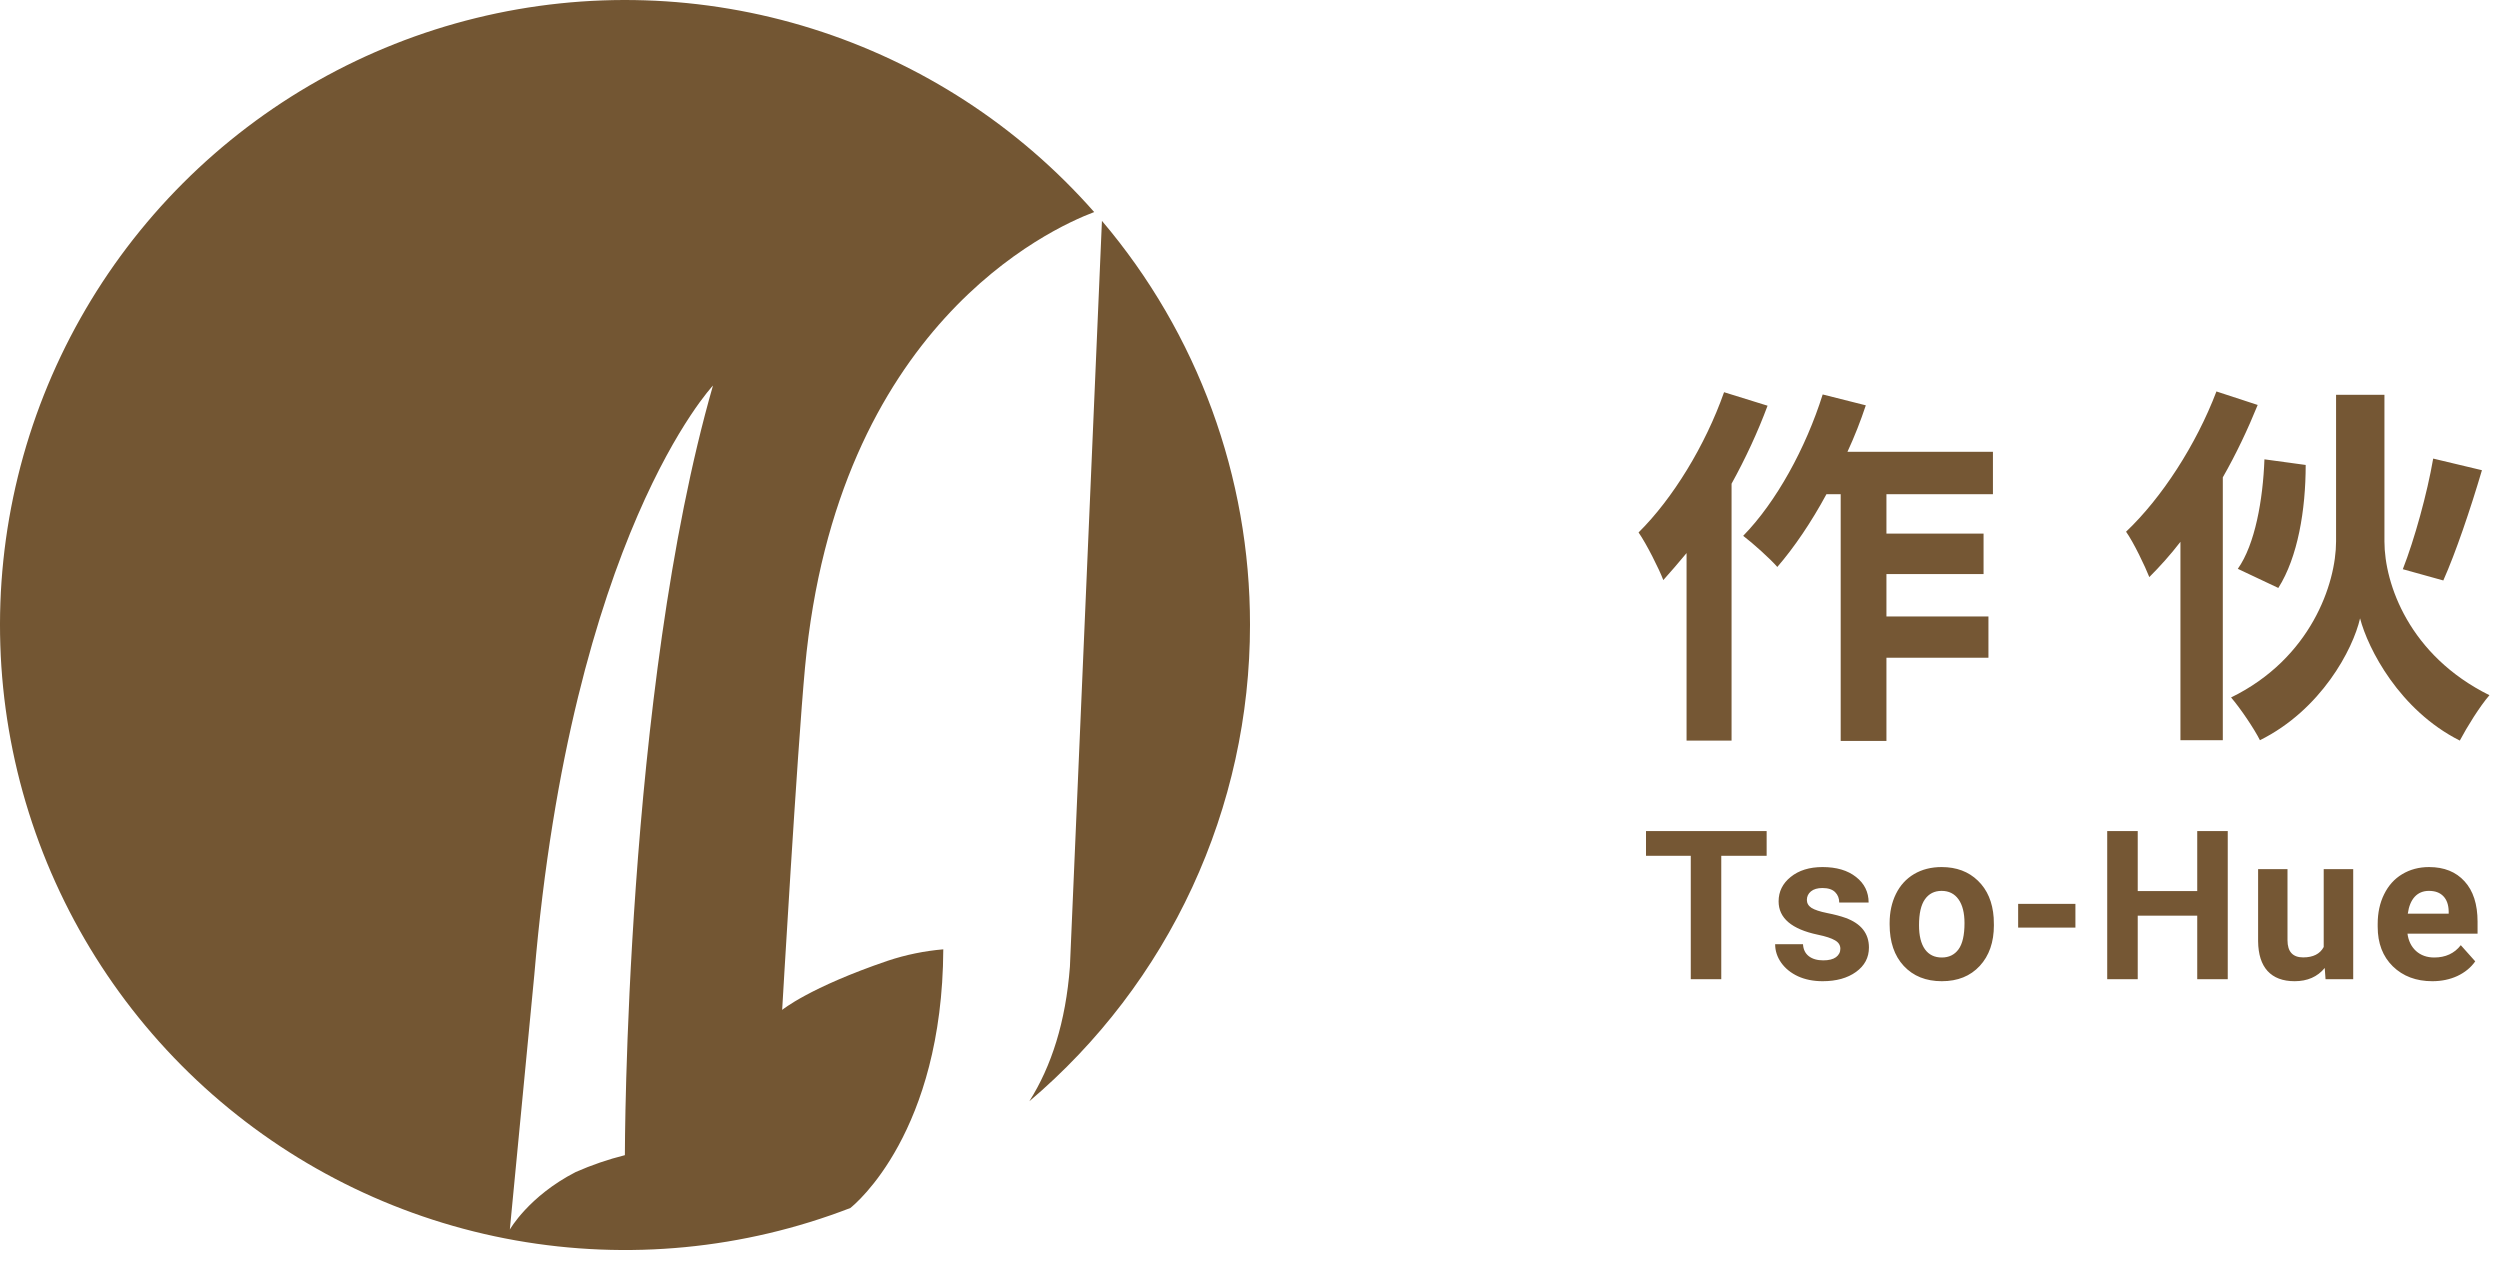
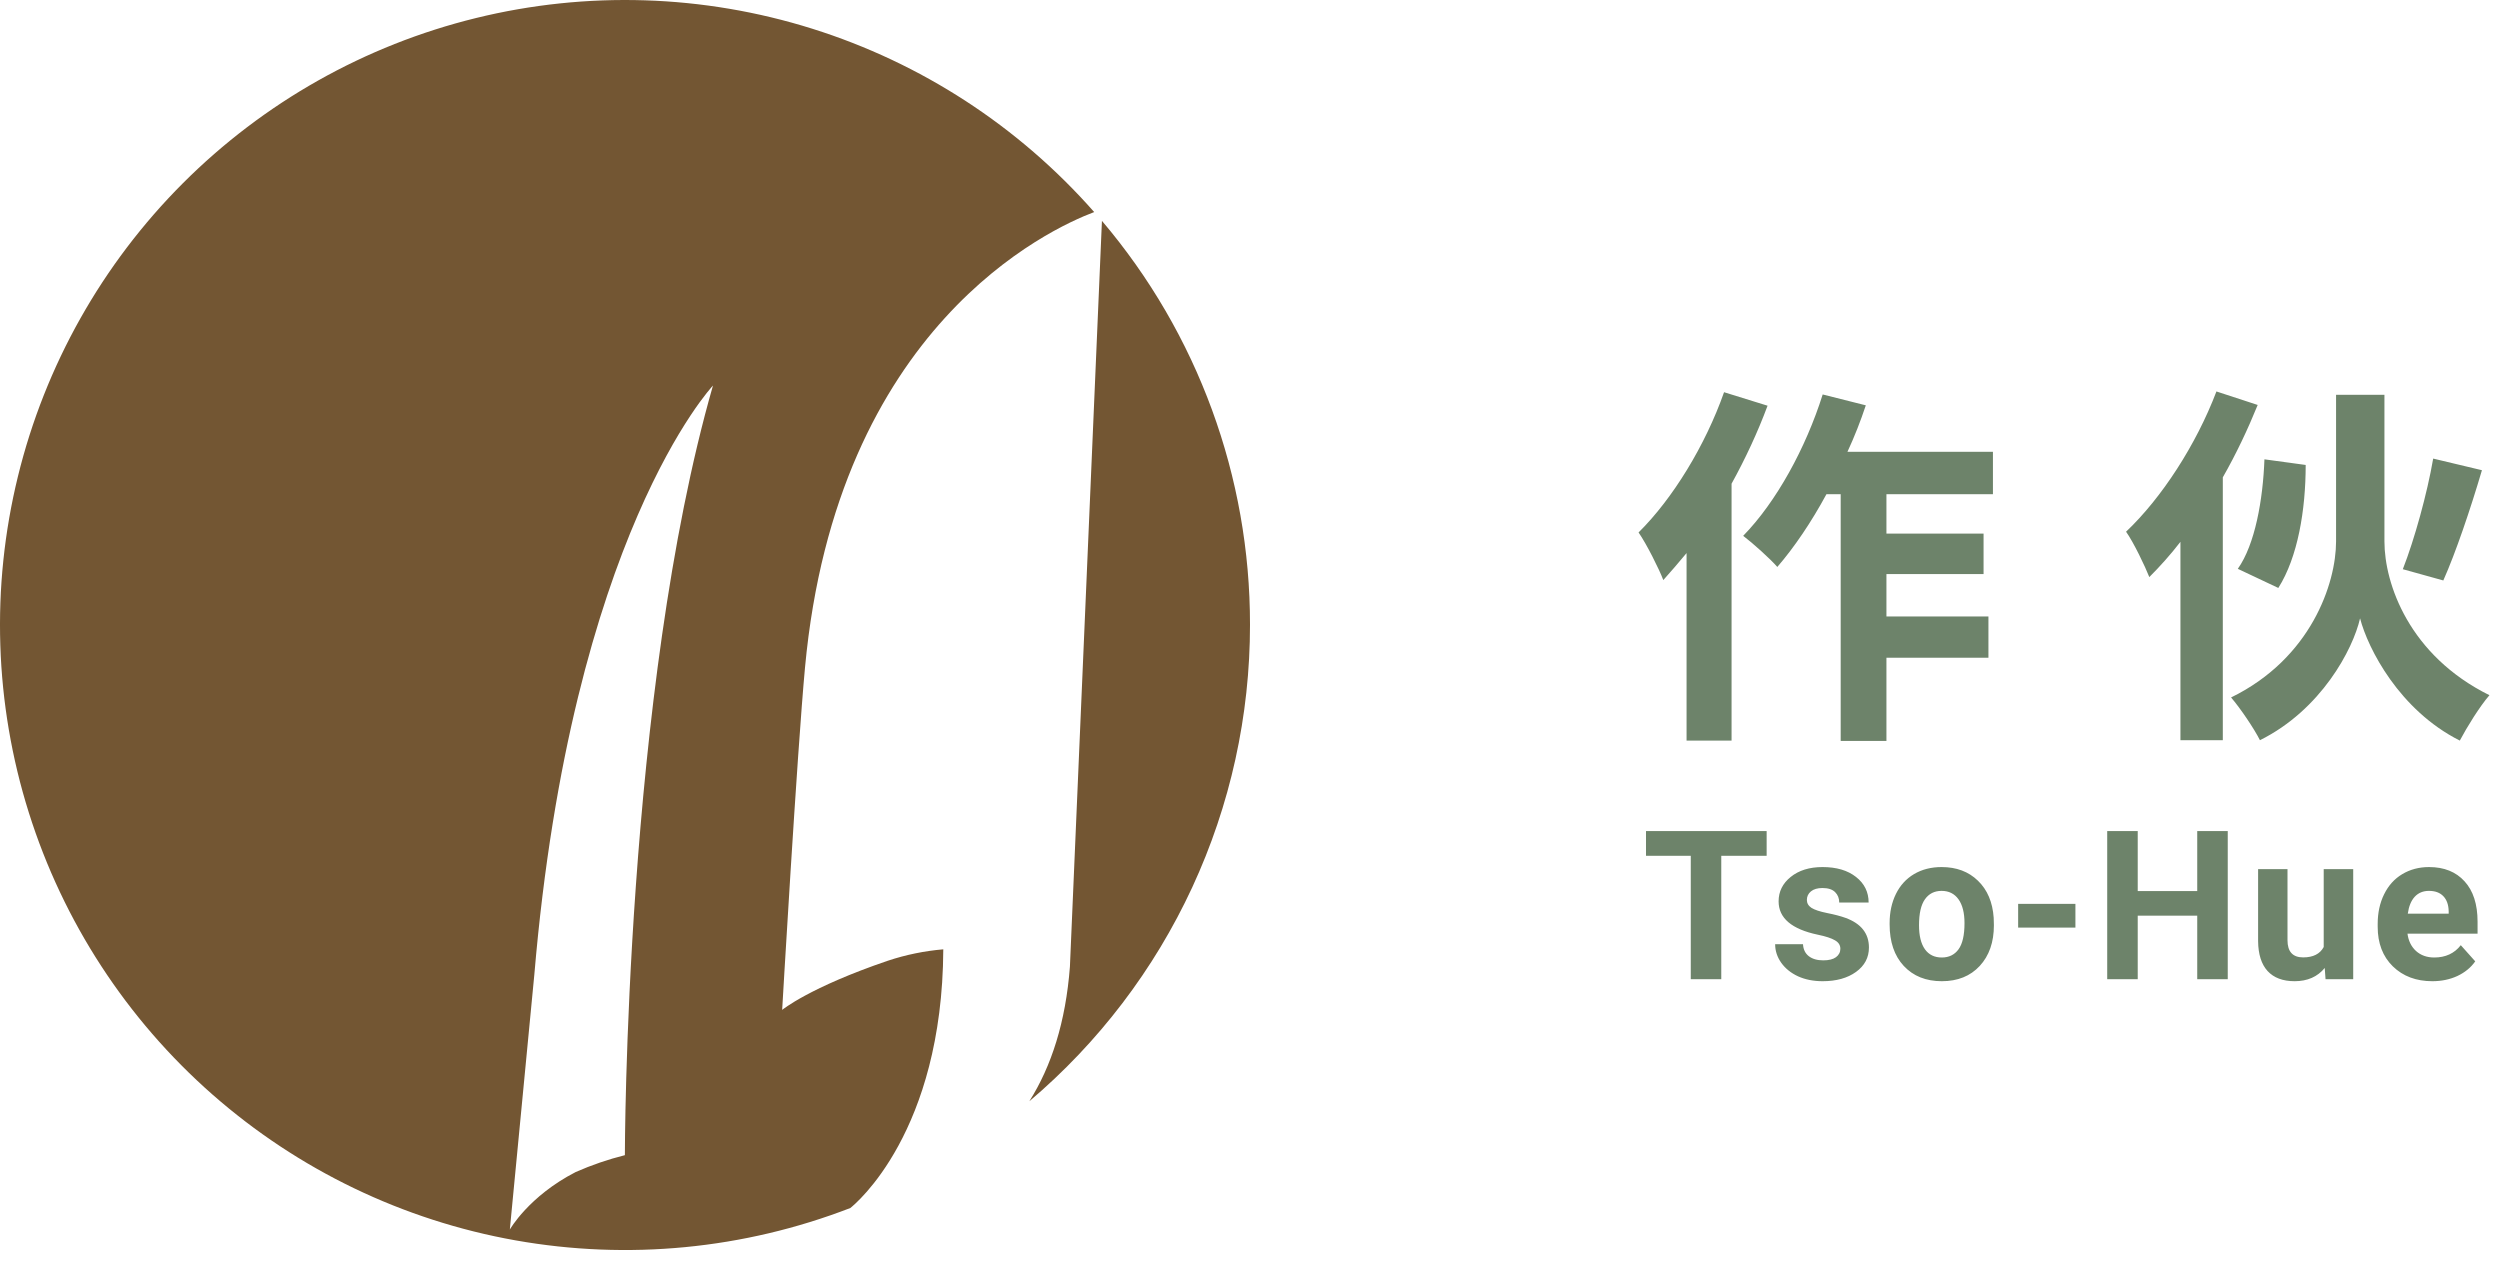
<svg xmlns="http://www.w3.org/2000/svg" width="120" height="61" viewBox="0 0 120 61" fill="none">
-   <path d="M82.755 18.826C81.855 21.382 80.289 23.938 78.651 25.558C79.029 26.098 79.641 27.322 79.839 27.844C80.199 27.448 80.577 26.998 80.955 26.548V35.548H83.115V23.218C83.781 22.012 84.375 20.734 84.843 19.474L82.755 18.826ZM95.661 23.722V21.688H88.677C89.019 20.95 89.307 20.212 89.559 19.456L87.489 18.934C86.679 21.508 85.257 24.1 83.673 25.72C84.123 26.062 84.969 26.818 85.311 27.214C86.121 26.278 86.949 25.054 87.669 23.722H88.353V35.566H90.549V31.57H95.445V29.59H90.549V27.556H95.211V25.612H90.549V23.722H95.661ZM116.793 22.012C116.505 23.686 115.893 25.9 115.335 27.322L117.279 27.862C117.873 26.53 118.575 24.46 119.133 22.57L116.793 22.012ZM109.359 28.222C110.295 26.746 110.673 24.478 110.673 22.318L108.693 22.048C108.621 23.992 108.243 26.134 107.415 27.304L109.359 28.222ZM106.389 18.79C105.417 21.346 103.761 23.902 102.051 25.522C102.411 26.026 102.969 27.196 103.167 27.7C103.671 27.196 104.175 26.638 104.661 26.008V35.53H106.695V22.912C107.343 21.778 107.901 20.59 108.369 19.438L106.389 18.79ZM114.453 18.952H112.131V25.99C112.131 28.006 110.925 31.606 107.091 33.478C107.541 34 108.207 34.99 108.477 35.53C111.411 34.072 112.941 31.174 113.283 29.68C113.661 31.138 115.173 34.09 118.071 35.548C118.413 34.9 119.025 33.91 119.493 33.37C115.641 31.462 114.453 28.024 114.453 25.99V18.952ZM84.799 41.077H82.621V47H81.157V41.077H79.008V39.891H84.799V41.077ZM88.337 45.54C88.337 45.367 88.25 45.232 88.078 45.135C87.909 45.034 87.635 44.944 87.257 44.866C86.001 44.602 85.373 44.069 85.373 43.265C85.373 42.796 85.566 42.405 85.954 42.093C86.344 41.777 86.854 41.619 87.482 41.619C88.153 41.619 88.688 41.777 89.088 42.093C89.492 42.408 89.694 42.819 89.694 43.323H88.283C88.283 43.121 88.218 42.955 88.088 42.825C87.957 42.692 87.754 42.625 87.477 42.625C87.24 42.625 87.056 42.679 86.925 42.786C86.795 42.894 86.73 43.03 86.73 43.196C86.73 43.352 86.803 43.48 86.95 43.577C87.1 43.672 87.35 43.755 87.702 43.826C88.053 43.895 88.35 43.973 88.59 44.06C89.336 44.334 89.709 44.808 89.709 45.481C89.709 45.963 89.502 46.354 89.088 46.653C88.675 46.95 88.141 47.098 87.487 47.098C87.044 47.098 86.65 47.02 86.305 46.863C85.963 46.704 85.695 46.487 85.5 46.214C85.304 45.937 85.207 45.639 85.207 45.32H86.544C86.558 45.571 86.65 45.763 86.823 45.897C86.995 46.03 87.227 46.097 87.516 46.097C87.786 46.097 87.99 46.046 88.127 45.945C88.266 45.841 88.337 45.706 88.337 45.54ZM90.702 44.31C90.702 43.785 90.803 43.318 91.005 42.908C91.207 42.498 91.496 42.181 91.874 41.956C92.255 41.731 92.696 41.619 93.197 41.619C93.91 41.619 94.491 41.837 94.94 42.273C95.393 42.71 95.645 43.302 95.697 44.051L95.707 44.412C95.707 45.223 95.481 45.874 95.028 46.365C94.576 46.853 93.969 47.098 93.207 47.098C92.445 47.098 91.836 46.853 91.381 46.365C90.928 45.877 90.702 45.213 90.702 44.373V44.31ZM92.113 44.412C92.113 44.913 92.207 45.297 92.396 45.565C92.585 45.828 92.855 45.96 93.207 45.96C93.549 45.96 93.816 45.83 94.008 45.569C94.2 45.306 94.296 44.886 94.296 44.31C94.296 43.818 94.2 43.437 94.008 43.167C93.816 42.897 93.545 42.762 93.197 42.762C92.852 42.762 92.585 42.897 92.396 43.167C92.207 43.434 92.113 43.849 92.113 44.412ZM99.62 44.524H96.871V43.387H99.62V44.524ZM106.932 47H105.467V43.953H102.611V47H101.146V39.891H102.611V42.772H105.467V39.891H106.932V47ZM111.587 46.463C111.239 46.886 110.757 47.098 110.142 47.098C109.576 47.098 109.143 46.935 108.843 46.609C108.547 46.284 108.396 45.807 108.389 45.179V41.717H109.8V45.13C109.8 45.68 110.051 45.955 110.552 45.955C111.031 45.955 111.359 45.789 111.538 45.457V41.717H112.954V47H111.626L111.587 46.463ZM116.751 47.098C115.976 47.098 115.344 46.86 114.856 46.385C114.371 45.91 114.129 45.276 114.129 44.485V44.349C114.129 43.818 114.231 43.344 114.436 42.928C114.641 42.508 114.931 42.185 115.305 41.961C115.683 41.733 116.113 41.619 116.594 41.619C117.317 41.619 117.885 41.847 118.298 42.303C118.715 42.758 118.923 43.405 118.923 44.241V44.817H115.559C115.605 45.162 115.741 45.439 115.969 45.648C116.2 45.856 116.492 45.96 116.843 45.96C117.387 45.96 117.812 45.763 118.118 45.369L118.811 46.145C118.6 46.445 118.313 46.679 117.952 46.849C117.59 47.015 117.19 47.098 116.751 47.098ZM116.589 42.762C116.31 42.762 116.082 42.856 115.906 43.045C115.733 43.234 115.623 43.504 115.574 43.855H117.537V43.743C117.53 43.431 117.446 43.19 117.283 43.02C117.12 42.848 116.889 42.762 116.589 42.762Z" fill="#755734" />
+   <path d="M82.755 18.826C81.855 21.382 80.289 23.938 78.651 25.558C79.029 26.098 79.641 27.322 79.839 27.844C80.199 27.448 80.577 26.998 80.955 26.548V35.548H83.115V23.218C83.781 22.012 84.375 20.734 84.843 19.474L82.755 18.826ZM95.661 23.722V21.688H88.677C89.019 20.95 89.307 20.212 89.559 19.456L87.489 18.934C86.679 21.508 85.257 24.1 83.673 25.72C84.123 26.062 84.969 26.818 85.311 27.214C86.121 26.278 86.949 25.054 87.669 23.722H88.353V35.566H90.549V31.57H95.445V29.59H90.549V27.556H95.211V25.612H90.549V23.722H95.661ZM116.793 22.012C116.505 23.686 115.893 25.9 115.335 27.322L117.279 27.862C117.873 26.53 118.575 24.46 119.133 22.57L116.793 22.012ZM109.359 28.222C110.295 26.746 110.673 24.478 110.673 22.318L108.693 22.048C108.621 23.992 108.243 26.134 107.415 27.304L109.359 28.222ZM106.389 18.79C105.417 21.346 103.761 23.902 102.051 25.522C102.411 26.026 102.969 27.196 103.167 27.7C103.671 27.196 104.175 26.638 104.661 26.008V35.53H106.695V22.912C107.343 21.778 107.901 20.59 108.369 19.438L106.389 18.79ZM114.453 18.952H112.131V25.99C112.131 28.006 110.925 31.606 107.091 33.478C107.541 34 108.207 34.99 108.477 35.53C111.411 34.072 112.941 31.174 113.283 29.68C113.661 31.138 115.173 34.09 118.071 35.548C118.413 34.9 119.025 33.91 119.493 33.37C115.641 31.462 114.453 28.024 114.453 25.99V18.952ZM84.799 41.077H82.621V47H81.157V41.077H79.008V39.891H84.799V41.077ZM88.337 45.54C88.337 45.367 88.25 45.232 88.078 45.135C87.909 45.034 87.635 44.944 87.257 44.866C86.001 44.602 85.373 44.069 85.373 43.265C85.373 42.796 85.566 42.405 85.954 42.093C86.344 41.777 86.854 41.619 87.482 41.619C88.153 41.619 88.688 41.777 89.088 42.093C89.492 42.408 89.694 42.819 89.694 43.323H88.283C88.283 43.121 88.218 42.955 88.088 42.825C87.957 42.692 87.754 42.625 87.477 42.625C87.24 42.625 87.056 42.679 86.925 42.786C86.795 42.894 86.73 43.03 86.73 43.196C86.73 43.352 86.803 43.48 86.95 43.577C87.1 43.672 87.35 43.755 87.702 43.826C88.053 43.895 88.35 43.973 88.59 44.06C89.336 44.334 89.709 44.808 89.709 45.481C89.709 45.963 89.502 46.354 89.088 46.653C88.675 46.95 88.141 47.098 87.487 47.098C87.044 47.098 86.65 47.02 86.305 46.863C85.963 46.704 85.695 46.487 85.5 46.214C85.304 45.937 85.207 45.639 85.207 45.32H86.544C86.558 45.571 86.65 45.763 86.823 45.897C86.995 46.03 87.227 46.097 87.516 46.097C87.786 46.097 87.99 46.046 88.127 45.945C88.266 45.841 88.337 45.706 88.337 45.54ZM90.702 44.31C90.702 43.785 90.803 43.318 91.005 42.908C91.207 42.498 91.496 42.181 91.874 41.956C92.255 41.731 92.696 41.619 93.197 41.619C93.91 41.619 94.491 41.837 94.94 42.273C95.393 42.71 95.645 43.302 95.697 44.051L95.707 44.412C95.707 45.223 95.481 45.874 95.028 46.365C94.576 46.853 93.969 47.098 93.207 47.098C92.445 47.098 91.836 46.853 91.381 46.365C90.928 45.877 90.702 45.213 90.702 44.373V44.31ZM92.113 44.412C92.113 44.913 92.207 45.297 92.396 45.565C92.585 45.828 92.855 45.96 93.207 45.96C93.549 45.96 93.816 45.83 94.008 45.569C94.2 45.306 94.296 44.886 94.296 44.31C94.296 43.818 94.2 43.437 94.008 43.167C93.816 42.897 93.545 42.762 93.197 42.762C92.852 42.762 92.585 42.897 92.396 43.167C92.207 43.434 92.113 43.849 92.113 44.412ZM99.62 44.524H96.871V43.387H99.62V44.524ZM106.932 47H105.467V43.953H102.611V47H101.146V39.891H102.611V42.772H105.467V39.891H106.932V47ZM111.587 46.463C111.239 46.886 110.757 47.098 110.142 47.098C109.576 47.098 109.143 46.935 108.843 46.609C108.547 46.284 108.396 45.807 108.389 45.179V41.717H109.8V45.13C109.8 45.68 110.051 45.955 110.552 45.955C111.031 45.955 111.359 45.789 111.538 45.457V41.717H112.954V47H111.626L111.587 46.463ZM116.751 47.098C115.976 47.098 115.344 46.86 114.856 46.385C114.371 45.91 114.129 45.276 114.129 44.485V44.349C114.129 43.818 114.231 43.344 114.436 42.928C114.641 42.508 114.931 42.185 115.305 41.961C115.683 41.733 116.113 41.619 116.594 41.619C117.317 41.619 117.885 41.847 118.298 42.303C118.715 42.758 118.923 43.405 118.923 44.241V44.817H115.559C115.605 45.162 115.741 45.439 115.969 45.648C116.2 45.856 116.492 45.96 116.843 45.96C117.387 45.96 117.812 45.763 118.118 45.369L118.811 46.145C118.6 46.445 118.313 46.679 117.952 46.849C117.59 47.015 117.19 47.098 116.751 47.098ZM116.589 42.762C116.31 42.762 116.082 42.856 115.906 43.045C115.733 43.234 115.623 43.504 115.574 43.855H117.537V43.743C117.53 43.431 117.446 43.19 117.283 43.02C117.12 42.848 116.889 42.762 116.589 42.762Z" fill="#6D836A" />
  <path d="M45.278 45.568C44.373 45.645 43.481 45.828 42.62 46.114C38.843 47.399 37.544 48.475 37.544 48.475C37.544 48.475 38.26 36.129 38.641 32.034C40.165 15.659 50.38 10.984 52.521 10.179C48.898 6.063 44.216 3.019 38.984 1.377C33.753 -0.265 28.171 -0.442 22.846 0.866C17.521 2.173 12.656 4.916 8.78 8.794C4.904 12.673 2.165 17.54 0.861 22.866C-0.443 28.192 -0.263 33.773 1.383 39.004C3.028 44.235 6.076 48.914 10.194 52.534C14.313 56.154 19.345 58.577 24.743 59.537C30.142 60.498 35.701 59.961 40.815 57.985C41.065 57.788 45.233 54.346 45.278 45.568ZM29.994 55.448C29.185 55.651 28.396 55.922 27.633 56.258C25.372 57.421 24.472 59.018 24.472 59.018L25.647 46.791C27.439 25.696 34.223 18.506 34.223 18.506C29.994 33.239 29.994 55.448 29.994 55.448Z" fill="#735633" />
  <path d="M60 29.991C60.008 22.889 57.489 16.016 52.893 10.601L51.356 46.403C51.154 49.055 50.469 51.18 49.409 52.859C52.73 50.045 55.398 46.542 57.227 42.593C59.056 38.644 60.002 34.343 60 29.991V29.991Z" fill="#735633" />
</svg>
